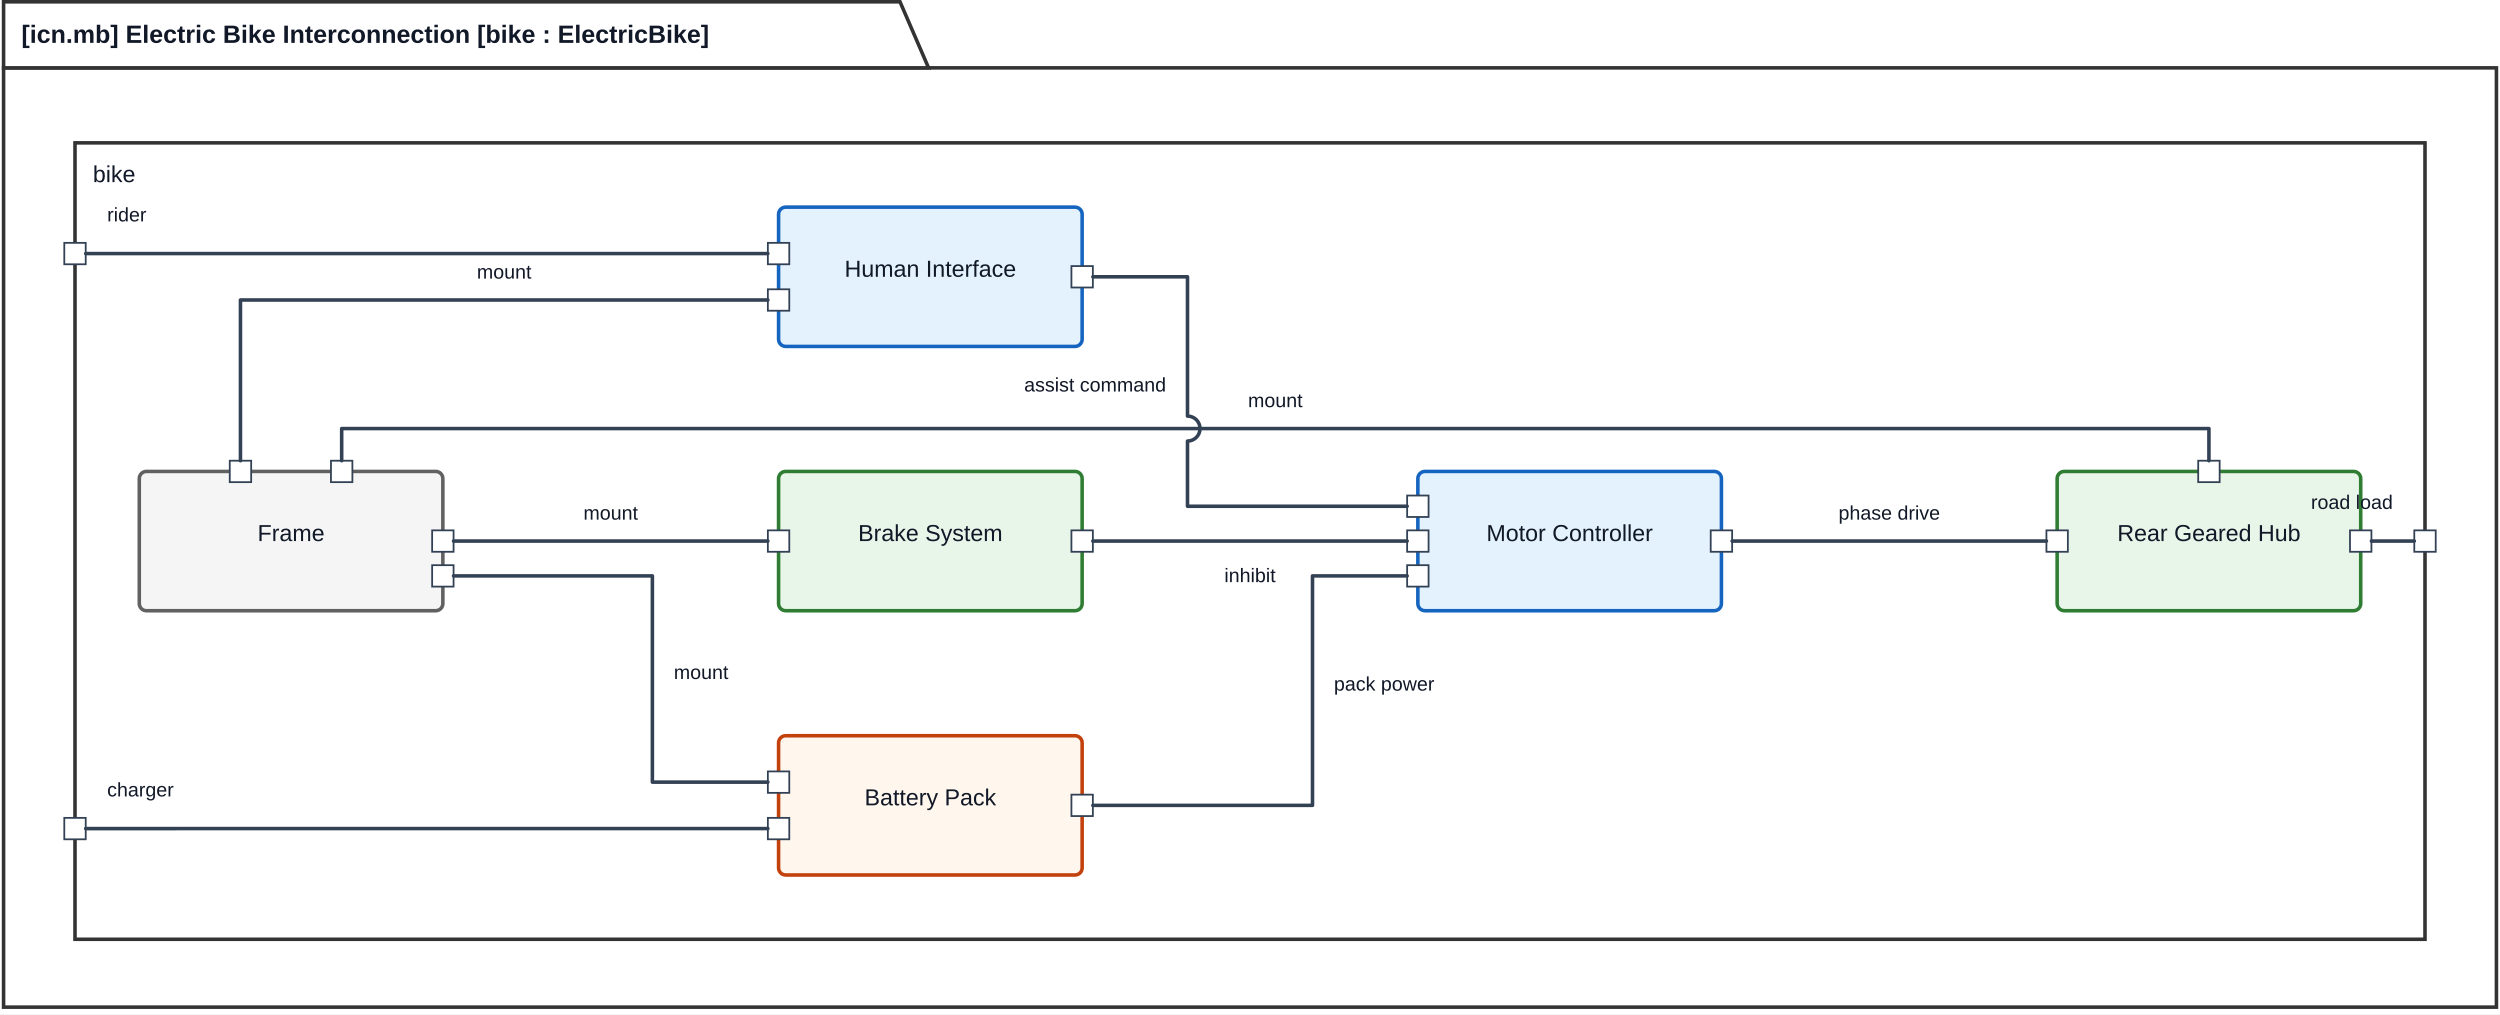
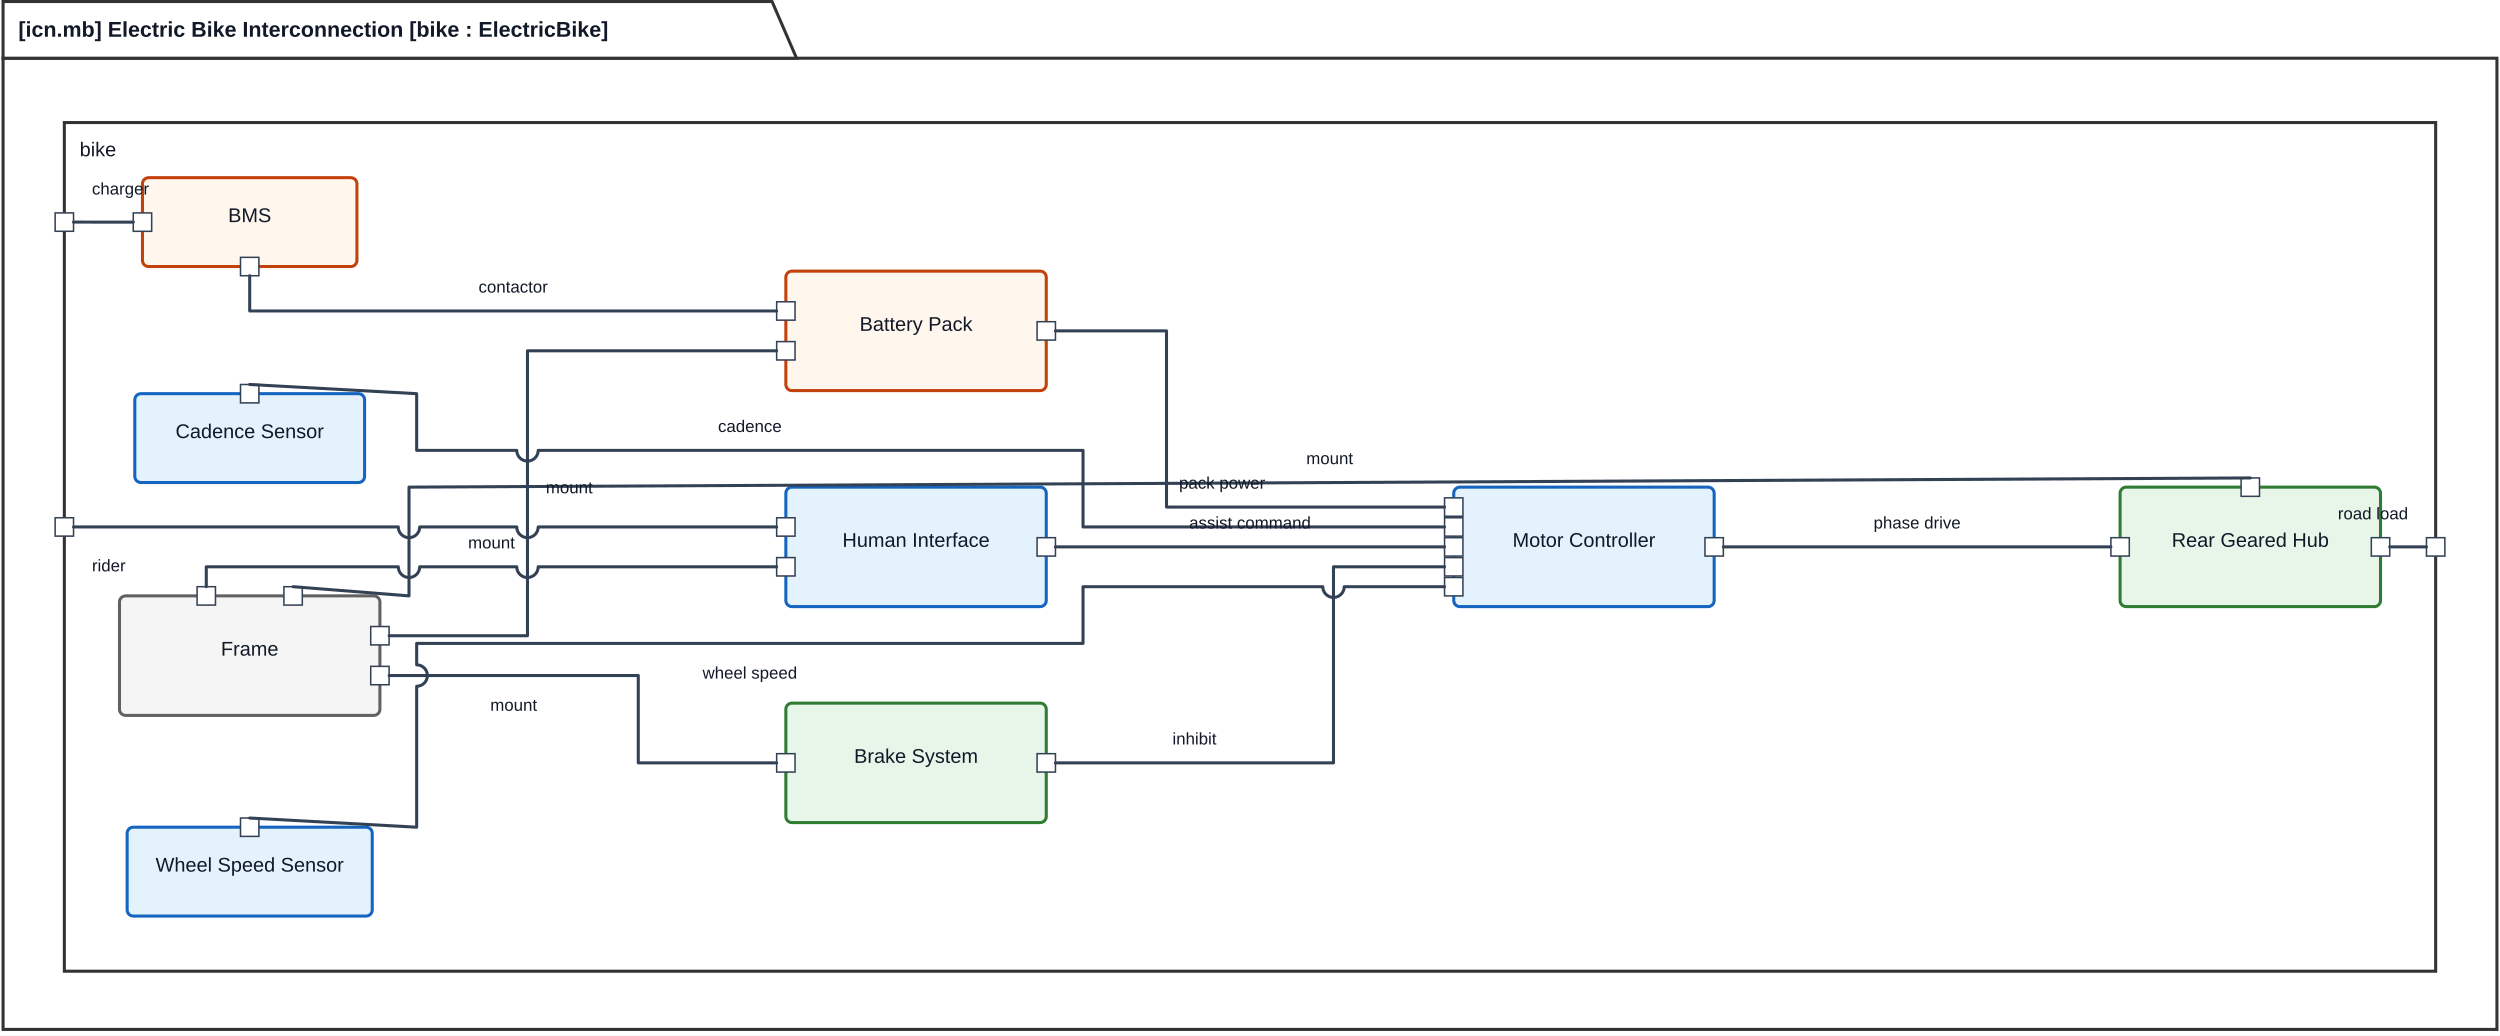
- <svg xmlns="http://www.w3.org/2000/svg" width="1400" height="568" viewBox="0 0 1400 568">
+ <svg xmlns="http://www.w3.org/2000/svg" width="1632" height="676" viewBox="0 0 1632 676">
  <defs>
    <style>text{font-family:Arial,Helvetica,sans-serif;fill:#111827}.label{font-size:13px}.small{font-size:11px}.header{font-size:14px;font-weight:600}</style>
    <marker id="arrow" markerWidth="8" markerHeight="6" refX="8" refY="3" orient="auto">
      <polygon points="0 0,8 3,0 6" fill="#1D4ED8" />
    </marker>
    <marker id="arrow-dark" markerWidth="8" markerHeight="6" refX="8" refY="3" orient="auto">
      <polygon points="0 0,8 3,0 6" fill="#334155" />
    </marker>
    <marker id="composition" markerWidth="12" markerHeight="12" refX="0" refY="6" orient="auto" markerUnits="strokeWidth">
      <polygon points="0 6,6 0,12 6,6 12" fill="#111827" stroke="#111827" />
    </marker>
  </defs>
-   <rect x="0" y="0" width="1400" height="568" fill="#FFFFFF" />
-   <rect x="2" y="38" width="1396" height="526" fill="none" stroke="#333333" stroke-width="2" />
+   <rect x="0" y="0" width="1632" height="676" fill="#FFFFFF" />
+   <rect x="2" y="38" width="1628" height="634" fill="none" stroke="#333333" stroke-width="2" />
  <path d="M 2 1 H 504 L 520 38 H 2 Z" fill="#FFFFFF" stroke="#333333" stroke-width="2" />
  <text class="header" x="12" y="24">[icn.mb] Electric Bike Interconnection [bike : ElectricBike]</text>
-   <rect x="2" y="38" width="1396" height="528" fill="none" stroke="#333333" stroke-width="0" />
+   <rect x="2" y="38" width="1628" height="636" fill="none" stroke="#333333" stroke-width="0" />
  <g transform="translate(2,40)">
-     <rect id="boundary" x="40" y="40" width="1316" height="446" rx="0" fill="#FFFFFF" stroke="#333333" stroke-width="2" />
+     <rect id="boundary" x="40" y="40" width="1548" height="554" rx="0" fill="#FFFFFF" stroke="#333333" stroke-width="2" />
    <text class="label" x="50" y="62">bike</text>
-     <rect id="bnd--humanInterface" x="34" y="95.994" width="12" height="12" fill="#FFFFFF" stroke="#334155" stroke-width="1" />
-     <rect id="bnd--batteryPack" x="34" y="418.006" width="12" height="12" fill="#FFFFFF" stroke="#334155" stroke-width="1" />
-     <rect id="bnd--hubMotor" x="1350" y="257" width="12" height="12" fill="#FFFFFF" stroke="#334155" stroke-width="1" />
-     <rect id="humanInterface" x="434" y="76" width="170" height="78" rx="4" fill="#E3F2FD" stroke="#1565C0" stroke-width="2" />
-     <text class="label" text-anchor="middle" x="519" y="115">Human Interface</text>
-     <rect id="brakeSystem" x="434" y="224" width="170" height="78" rx="4" fill="#E8F5E9" stroke="#2E7D32" stroke-width="2" />
-     <text class="label" text-anchor="middle" x="519" y="263">Brake System</text>
-     <rect id="batteryPack" x="434" y="372" width="170" height="78" rx="4" fill="#FFF7ED" stroke="#C2410C" stroke-width="2" />
-     <text class="label" text-anchor="middle" x="519" y="411">Battery Pack</text>
-     <rect id="motorController" x="792" y="224" width="170" height="78" rx="4" fill="#E3F2FD" stroke="#1565C0" stroke-width="2" />
-     <text class="label" text-anchor="middle" x="877" y="263">Motor Controller</text>
-     <rect id="hubMotor" x="1150" y="224" width="170" height="78" rx="4" fill="#E8F5E9" stroke="#2E7D32" stroke-width="2" />
-     <text class="label" text-anchor="middle" x="1235" y="263">Rear Geared Hub</text>
-     <rect id="frame" x="76" y="224" width="170" height="78" rx="4" fill="#F5F5F5" stroke="#616161" stroke-width="2" />
-     <text class="label" text-anchor="middle" x="161" y="263">Frame</text>
-     <rect id="humanInterface--bnd--tgt" x="428" y="95.997" width="12" height="12" fill="#FFFFFF" stroke="#334155" stroke-width="1" />
-     <rect id="frame--humanInterface--tgt" x="428" y="122.003" width="12" height="12" fill="#FFFFFF" stroke="#334155" stroke-width="1" />
-     <rect id="humanInterface--motorController--src" x="598" y="109" width="12" height="12" fill="#FFFFFF" stroke="#334155" stroke-width="1" />
-     <rect id="frame--brakeSystem--tgt" x="428" y="257" width="12" height="12" fill="#FFFFFF" stroke="#334155" stroke-width="1" />
-     <rect id="brakeSystem--motorController--src" x="598" y="257" width="12" height="12" fill="#FFFFFF" stroke="#334155" stroke-width="1" />
-     <rect id="frame--batteryPack--tgt" x="428" y="391.997" width="12" height="12" fill="#FFFFFF" stroke="#334155" stroke-width="1" />
-     <rect id="batteryPack--bnd--tgt" x="428" y="418.003" width="12" height="12" fill="#FFFFFF" stroke="#334155" stroke-width="1" />
-     <rect id="batteryPack--motorController--src" x="598" y="405" width="12" height="12" fill="#FFFFFF" stroke="#334155" stroke-width="1" />
-     <rect id="humanInterface--motorController--tgt" x="786" y="237.5" width="12" height="12" fill="#FFFFFF" stroke="#334155" stroke-width="1" />
-     <rect id="brakeSystem--motorController--tgt" x="786" y="257" width="12" height="12" fill="#FFFFFF" stroke="#334155" stroke-width="1" />
-     <rect id="batteryPack--motorController--tgt" x="786" y="276.5" width="12" height="12" fill="#FFFFFF" stroke="#334155" stroke-width="1" />
-     <rect id="motorController--hubMotor--src" x="956" y="257" width="12" height="12" fill="#FFFFFF" stroke="#334155" stroke-width="1" />
-     <rect id="frame--hubMotor--tgt" x="1229" y="218" width="12" height="12" fill="#FFFFFF" stroke="#334155" stroke-width="1" />
-     <rect id="motorController--hubMotor--tgt" x="1144" y="257" width="12" height="12" fill="#FFFFFF" stroke="#334155" stroke-width="1" />
-     <rect id="hubMotor--bnd--tgt" x="1314" y="257" width="12" height="12" fill="#FFFFFF" stroke="#334155" stroke-width="1" />
-     <rect id="frame--brakeSystem--src" x="240" y="257" width="12" height="12" fill="#FFFFFF" stroke="#334155" stroke-width="1" />
-     <rect id="frame--batteryPack--src" x="240" y="276.5" width="12" height="12" fill="#FFFFFF" stroke="#334155" stroke-width="1" />
-     <rect id="frame--humanInterface--src" x="126.661" y="218" width="12" height="12" fill="#FFFFFF" stroke="#334155" stroke-width="1" />
-     <rect id="frame--hubMotor--src" x="183.339" y="218" width="12" height="12" fill="#FFFFFF" stroke="#334155" stroke-width="1" />
-     <path d="M 252,282.5 L 363.333,282.5 L 363.333,397.997 L 428,397.997" fill="none" stroke="#334155" stroke-width="2" stroke-linejoin="round" stroke-linecap="round" />
-     <path d="M 189.339,218 L 189.339,200 L 1235,200 L 1235,218" fill="none" stroke="#334155" stroke-width="2" stroke-linejoin="round" stroke-linecap="round" />
-     <path d="M 132.661,218 L 132.661,128.003 L 428,128.003" fill="none" stroke="#334155" stroke-width="2" stroke-linejoin="round" stroke-linecap="round" />
-     <path d="M 252,263 L 428,263" fill="none" stroke="#334155" stroke-width="2" stroke-linejoin="round" stroke-linecap="round" />
-     <path d="M 610,411 L 733,411 L 733,282.5 L 786,282.5" fill="none" stroke="#334155" stroke-width="2" stroke-linejoin="round" stroke-linecap="round" />
-     <path d="M 968,263 L 1144,263" fill="none" stroke="#334155" stroke-width="2" stroke-linejoin="round" stroke-linecap="round" />
-     <path d="M 610,115 L 663,115 L 663,193 A 7 7 0 0 1 663,207 L 663,243.5 L 786,243.5" fill="none" stroke="#334155" stroke-width="2" stroke-linejoin="round" stroke-linecap="round" />
-     <path d="M 610,263 L 786,263" fill="none" stroke="#334155" stroke-width="2" stroke-linejoin="round" stroke-linecap="round" />
-     <path d="M 46,101.994 L 428,101.997" fill="none" stroke="#334155" stroke-width="2" stroke-linejoin="round" stroke-linecap="round" />
-     <path d="M 46,424.006 L 428,424.003" fill="none" stroke="#334155" stroke-width="2" stroke-linejoin="round" stroke-linecap="round" />
-     <path d="M 1350,263 L 1326,263" fill="none" stroke="#334155" stroke-width="2" stroke-linejoin="round" stroke-linecap="round" />
-     <text class="small" x="58" y="83.994">rider</text>
-     <text class="small" x="58" y="406.006">charger</text>
-     <text class="small" text-anchor="end" x="1338" y="245">road load</text>
-     <text class="small" x="375.333" y="340.249">mount</text>
-     <text class="small" text-anchor="middle" x="712.169" y="188">mount</text>
-     <text class="small" text-anchor="middle" x="280.331" y="116.003">mount</text>
-     <text class="small" text-anchor="middle" x="340" y="251">mount</text>
-     <text class="small" x="745" y="346.75">pack power</text>
-     <text class="small" text-anchor="middle" x="1056" y="251">phase drive</text>
-     <text class="small" text-anchor="end" x="651" y="179.25">assist command</text>
-     <text class="small" text-anchor="middle" x="698" y="286">inhibit</text>
+     <rect id="bnd--humanInterface" x="34" y="297.981" width="12" height="12" fill="#FFFFFF" stroke="#334155" stroke-width="1" />
+     <rect id="bnd--bms" x="34" y="98.984" width="12" height="12" fill="#FFFFFF" stroke="#334155" stroke-width="1" />
+     <rect id="bnd--hubMotor" x="1582" y="311" width="12" height="12" fill="#FFFFFF" stroke="#334155" stroke-width="1" />
+     <rect id="humanInterface" x="511" y="278" width="170" height="78" rx="4" fill="#E3F2FD" stroke="#1565C0" stroke-width="2" />
+     <text class="label" text-anchor="middle" x="596" y="317">Human Interface</text>
+     <rect id="brakeSystem" x="511" y="419" width="170" height="78" rx="4" fill="#E8F5E9" stroke="#2E7D32" stroke-width="2" />
+     <text class="label" text-anchor="middle" x="596" y="458">Brake System</text>
+     <rect id="batteryPack" x="511" y="137" width="170" height="78" rx="4" fill="#FFF7ED" stroke="#C2410C" stroke-width="2" />
+     <text class="label" text-anchor="middle" x="596" y="176">Battery Pack</text>
+     <rect id="motorController" x="947" y="278" width="170" height="78" rx="4" fill="#E3F2FD" stroke="#1565C0" stroke-width="2" />
+     <text class="label" text-anchor="middle" x="1032" y="317">Motor Controller</text>
+     <rect id="hubMotor" x="1382" y="278" width="170" height="78" rx="4" fill="#E8F5E9" stroke="#2E7D32" stroke-width="2" />
+     <text class="label" text-anchor="middle" x="1467" y="317">Rear Geared Hub</text>
+     <rect id="frame" x="76" y="349" width="170" height="78" rx="4" fill="#F5F5F5" stroke="#616161" stroke-width="2" />
+     <text class="label" text-anchor="middle" x="161" y="388">Frame</text>
+     <rect id="bms" x="91" y="76" width="140" height="58" rx="4" fill="#FFF7ED" stroke="#C2410C" stroke-width="2" />
+     <text class="label" text-anchor="middle" x="161" y="105">BMS</text>
+     <rect id="cadenceSensor" x="86" y="217" width="150" height="58" rx="4" fill="#E3F2FD" stroke="#1565C0" stroke-width="2" />
+     <text class="label" text-anchor="middle" x="161" y="246">Cadence Sensor</text>
+     <rect id="wheelSpeedSensor" x="81" y="500" width="160" height="58" rx="4" fill="#E3F2FD" stroke="#1565C0" stroke-width="2" />
+     <text class="label" text-anchor="middle" x="161" y="529">Wheel Speed Sensor</text>
+     <rect id="humanInterface--bnd--tgt" x="505" y="297.997" width="12" height="12" fill="#FFFFFF" stroke="#334155" stroke-width="1" />
+     <rect id="frame--humanInterface--tgt" x="505" y="324.003" width="12" height="12" fill="#FFFFFF" stroke="#334155" stroke-width="1" />
+     <rect id="humanInterface--motorController--src" x="675" y="311" width="12" height="12" fill="#FFFFFF" stroke="#334155" stroke-width="1" />
+     <rect id="frame--brakeSystem--tgt" x="505" y="452" width="12" height="12" fill="#FFFFFF" stroke="#334155" stroke-width="1" />
+     <rect id="brakeSystem--motorController--src" x="675" y="452" width="12" height="12" fill="#FFFFFF" stroke="#334155" stroke-width="1" />
+     <rect id="bms--batteryPack--tgt" x="505" y="156.997" width="12" height="12" fill="#FFFFFF" stroke="#334155" stroke-width="1" />
+     <rect id="frame--batteryPack--tgt" x="505" y="183.003" width="12" height="12" fill="#FFFFFF" stroke="#334155" stroke-width="1" />
+     <rect id="batteryPack--motorController--src" x="675" y="170" width="12" height="12" fill="#FFFFFF" stroke="#334155" stroke-width="1" />
+     <rect id="batteryPack--motorController--tgt" x="941" y="285.003" width="12" height="12" fill="#FFFFFF" stroke="#334155" stroke-width="1" />
+     <rect id="cadenceSensor--motorController--tgt" x="941" y="297.997" width="12" height="12" fill="#FFFFFF" stroke="#334155" stroke-width="1" />
+     <rect id="humanInterface--motorController--tgt" x="941" y="311" width="12" height="12" fill="#FFFFFF" stroke="#334155" stroke-width="1" />
+     <rect id="brakeSystem--motorController--tgt" x="941" y="324.003" width="12" height="12" fill="#FFFFFF" stroke="#334155" stroke-width="1" />
+     <rect id="wheelSpeedSensor--motorController--tgt" x="941" y="336.997" width="12" height="12" fill="#FFFFFF" stroke="#334155" stroke-width="1" />
+     <rect id="motorController--hubMotor--src" x="1111" y="311" width="12" height="12" fill="#FFFFFF" stroke="#334155" stroke-width="1" />
+     <rect id="frame--hubMotor--tgt" x="1461" y="272" width="12" height="12" fill="#FFFFFF" stroke="#334155" stroke-width="1" />
+     <rect id="motorController--hubMotor--tgt" x="1376" y="311" width="12" height="12" fill="#FFFFFF" stroke="#334155" stroke-width="1" />
+     <rect id="hubMotor--bnd--tgt" x="1546" y="311" width="12" height="12" fill="#FFFFFF" stroke="#334155" stroke-width="1" />
+     <rect id="frame--batteryPack--src" x="240" y="368.997" width="12" height="12" fill="#FFFFFF" stroke="#334155" stroke-width="1" />
+     <rect id="frame--brakeSystem--src" x="240" y="395.003" width="12" height="12" fill="#FFFFFF" stroke="#334155" stroke-width="1" />
+     <rect id="frame--humanInterface--src" x="126.661" y="343" width="12" height="12" fill="#FFFFFF" stroke="#334155" stroke-width="1" />
+     <rect id="frame--hubMotor--src" x="183.339" y="343" width="12" height="12" fill="#FFFFFF" stroke="#334155" stroke-width="1" />
+     <rect id="bms--batteryPack--src" x="155" y="128" width="12" height="12" fill="#FFFFFF" stroke="#334155" stroke-width="1" />
+     <rect id="bms--bnd--tgt" x="85" y="99" width="12" height="12" fill="#FFFFFF" stroke="#334155" stroke-width="1" />
+     <rect id="cadenceSensor--motorController--src" x="155" y="211" width="12" height="12" fill="#FFFFFF" stroke="#334155" stroke-width="1" />
+     <rect id="wheelSpeedSensor--motorController--src" x="155" y="494" width="12" height="12" fill="#FFFFFF" stroke="#334155" stroke-width="1" />
+     <path d="M 252,374.997 L 342.333,374.997 L 342.333,189.003 L 505,189.003" fill="none" stroke="#334155" stroke-width="2" stroke-linejoin="round" stroke-linecap="round" />
+     <path d="M 189.339,343 L 265,349 L 265,278 L 1467,272" fill="none" stroke="#334155" stroke-width="2" stroke-linejoin="round" stroke-linecap="round" />
+     <path d="M 132.661,343 L 132.661,330.003 L 258,330.003 A 7 7 0 0 0 272,330.003 L 335.333,330.003 A 7 7 0 0 0 349.333,330.003 L 505,330.003" fill="none" stroke="#334155" stroke-width="2" stroke-linejoin="round" stroke-linecap="round" />
+     <path d="M 252,401.003 L 414.667,401.003 L 414.667,458 L 505,458" fill="none" stroke="#334155" stroke-width="2" stroke-linejoin="round" stroke-linecap="round" />
+     <path d="M 687,176 L 759.5,176 L 759.5,291.003 L 941,291.003" fill="none" stroke="#334155" stroke-width="2" stroke-linejoin="round" stroke-linecap="round" />
+     <path d="M 1123,317 L 1376,317" fill="none" stroke="#334155" stroke-width="2" stroke-linejoin="round" stroke-linecap="round" />
+     <path d="M 687,317 L 941,317" fill="none" stroke="#334155" stroke-width="2" stroke-linejoin="round" stroke-linecap="round" />
+     <path d="M 687,458 L 868.5,458 L 868.5,330.003 L 941,330.003" fill="none" stroke="#334155" stroke-width="2" stroke-linejoin="round" stroke-linecap="round" />
+     <path d="M 161,140 L 161,162.997 L 505,162.997" fill="none" stroke="#334155" stroke-width="2" stroke-linejoin="round" stroke-linecap="round" />
+     <path d="M 161,211 L 270,217 L 270,254 L 335.333,254 A 7 7 0 0 0 349.333,254 L 705,254 L 705,303.997 L 941,303.997" fill="none" stroke="#334155" stroke-width="2" stroke-linejoin="round" stroke-linecap="round" />
+     <path d="M 161,494 L 270,500 L 270,408.003 A 7 7 0 0 0 270,394.003 L 270,380 L 705,380 L 705,342.997 L 861.5,342.997 A 7 7 0 0 0 875.5,342.997 L 941,342.997" fill="none" stroke="#334155" stroke-width="2" stroke-linejoin="round" stroke-linecap="round" />
+     <path d="M 46,303.981 L 258,303.981 A 7 7 0 0 0 272,303.981 L 335.333,303.981 A 7 7 0 0 0 349.333,303.981 L 505,303.997" fill="none" stroke="#334155" stroke-width="2" stroke-linejoin="round" stroke-linecap="round" />
+     <path d="M 46,104.984 L 85,105" fill="none" stroke="#334155" stroke-width="2" stroke-linejoin="round" stroke-linecap="round" />
+     <path d="M 1582,317 L 1558,317" fill="none" stroke="#334155" stroke-width="2" stroke-linejoin="round" stroke-linecap="round" />
+     <text class="small" x="58" y="332.981">rider</text>
+     <text class="small" x="58" y="86.984">charger</text>
+     <text class="small" text-anchor="end" x="1570" y="299">road load</text>
+     <text class="small" x="354.333" y="282">mount</text>
+     <text class="small" text-anchor="middle" x="866" y="263">mount</text>
+     <text class="small" text-anchor="middle" x="318.831" y="318.003">mount</text>
+     <text class="small" text-anchor="middle" x="333.333" y="424.003">mount</text>
+     <text class="small" text-anchor="middle" x="795.8" y="279.003">pack power</text>
+     <text class="small" text-anchor="middle" x="1249.5" y="305">phase drive</text>
+     <text class="small" text-anchor="middle" x="814" y="305">assist command</text>
+     <text class="small" text-anchor="middle" x="777.75" y="446">inhibit</text>
+     <text class="small" text-anchor="middle" x="333" y="150.997">contactor</text>
+     <text class="small" text-anchor="middle" x="487.5" y="242">cadence</text>
+     <text class="small" text-anchor="middle" x="487.5" y="403">wheel speed</text>
  </g>
</svg>
